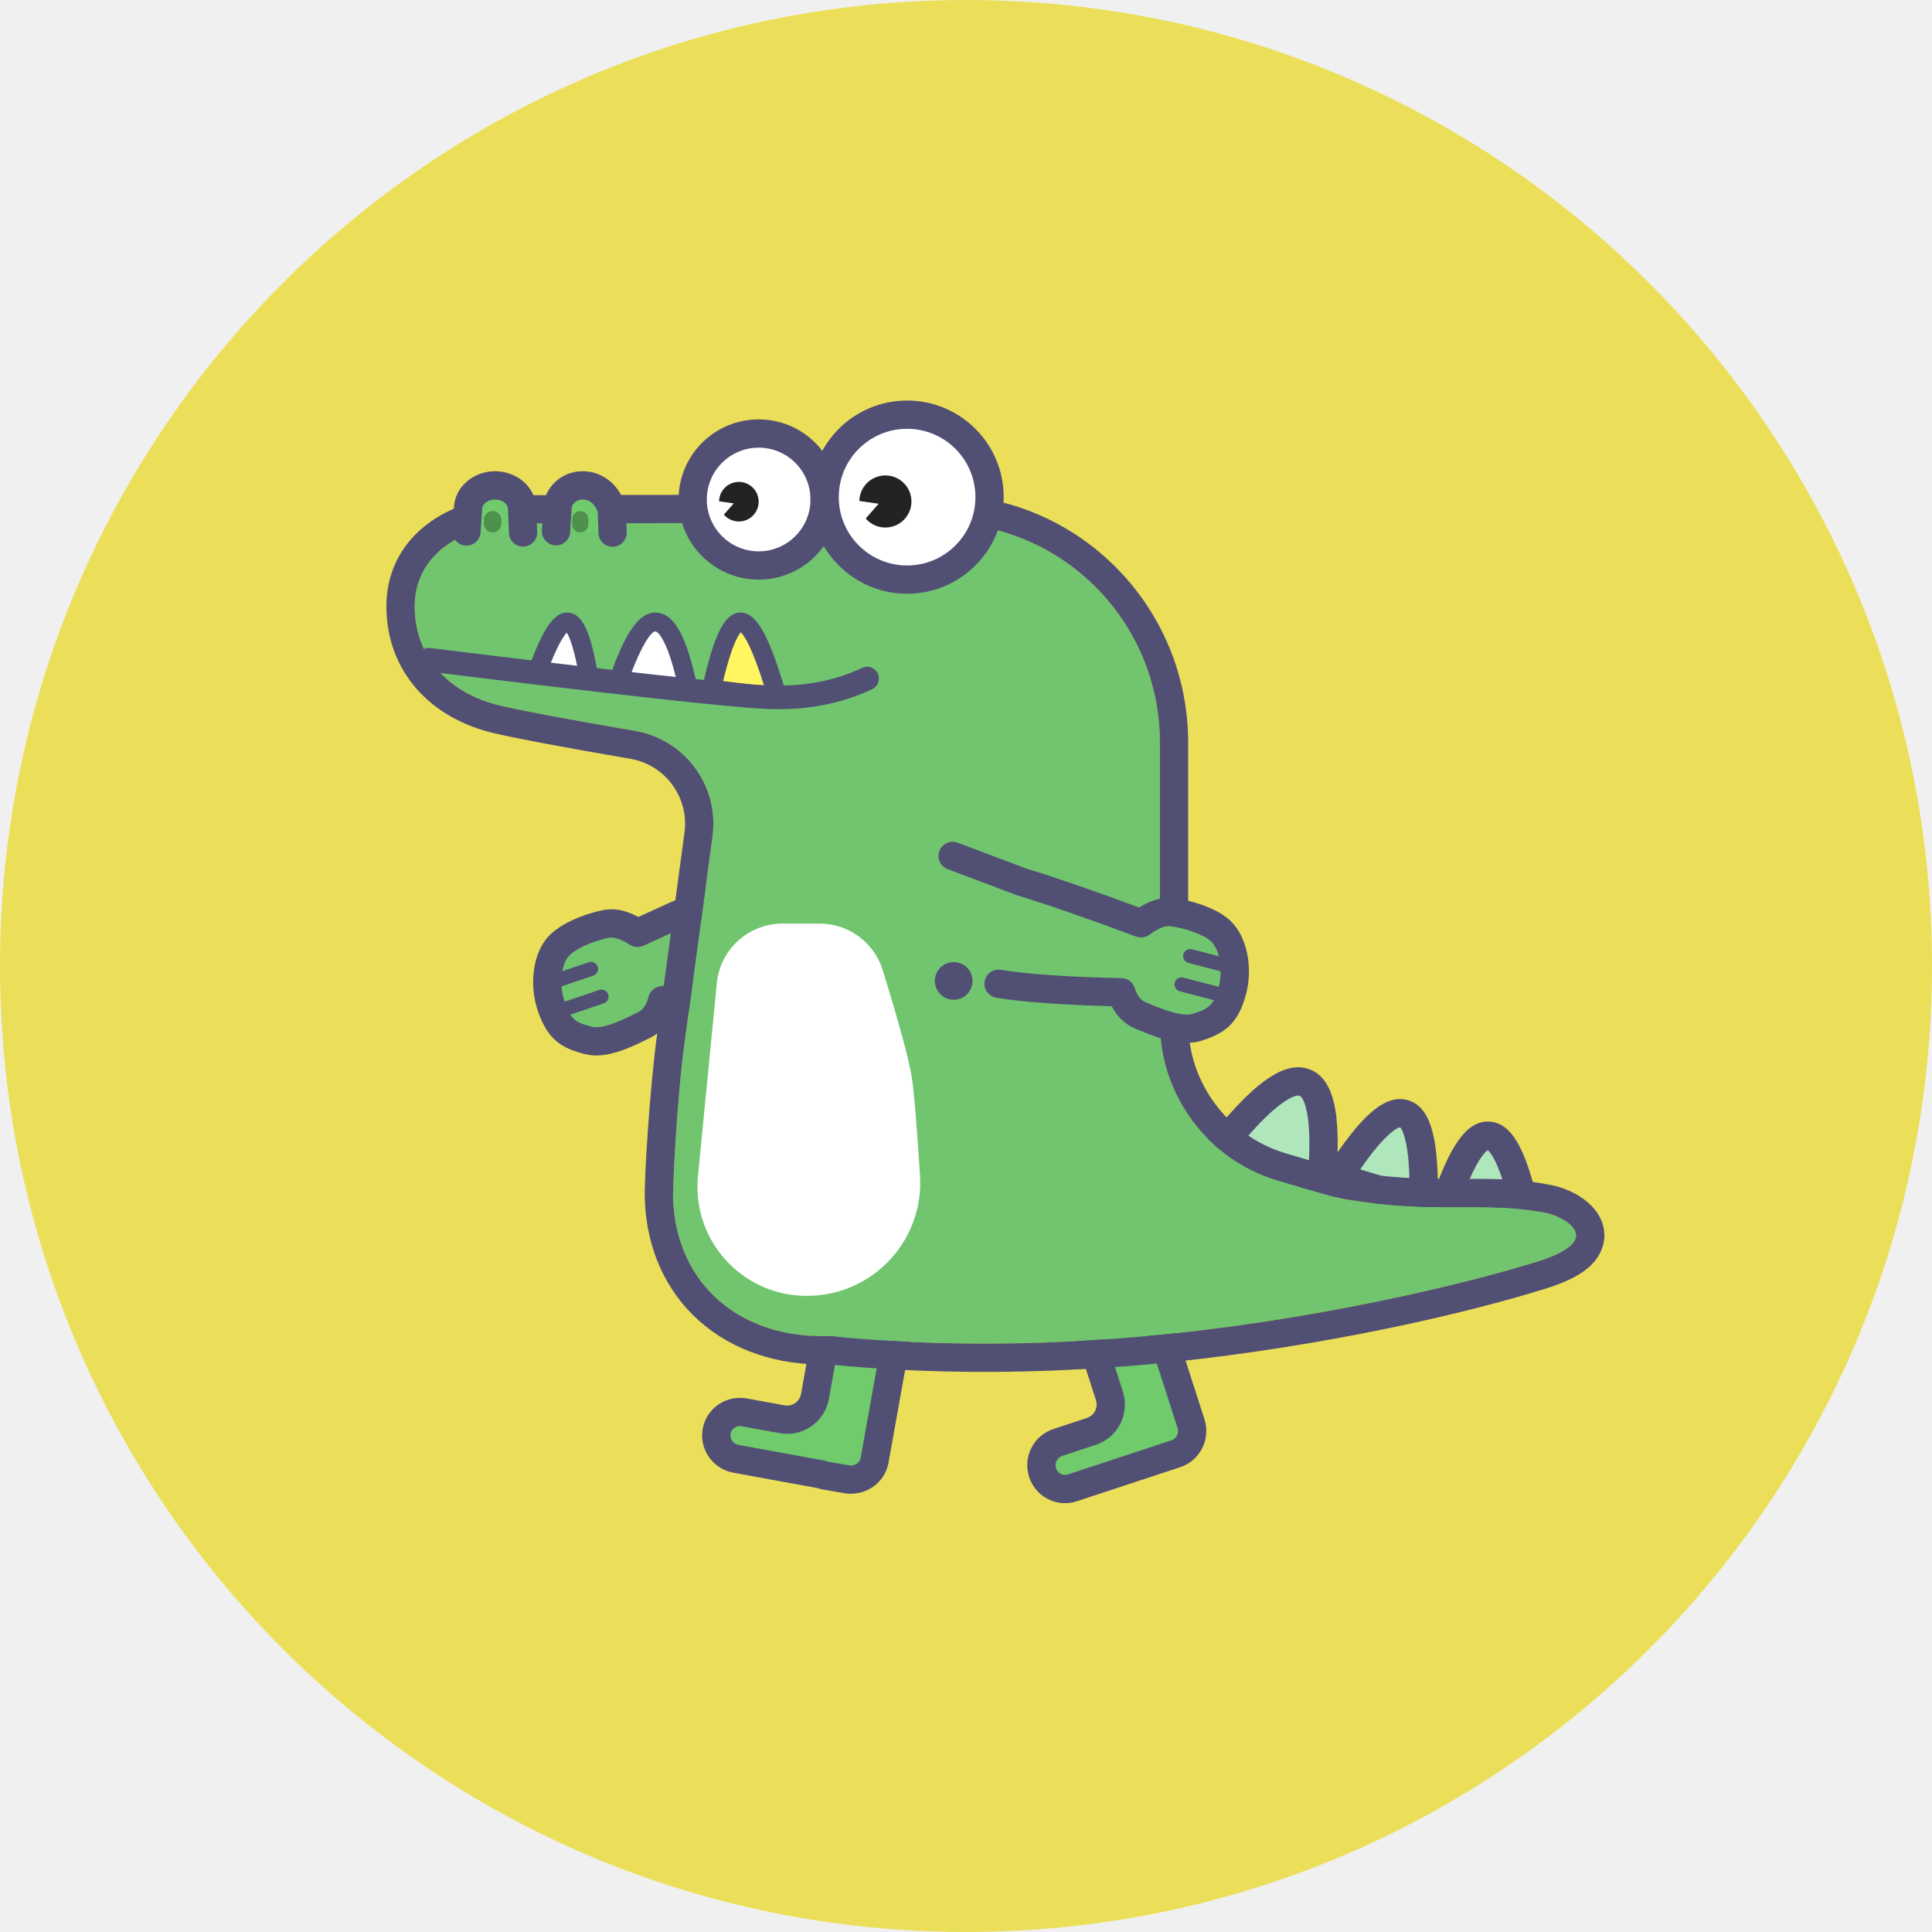
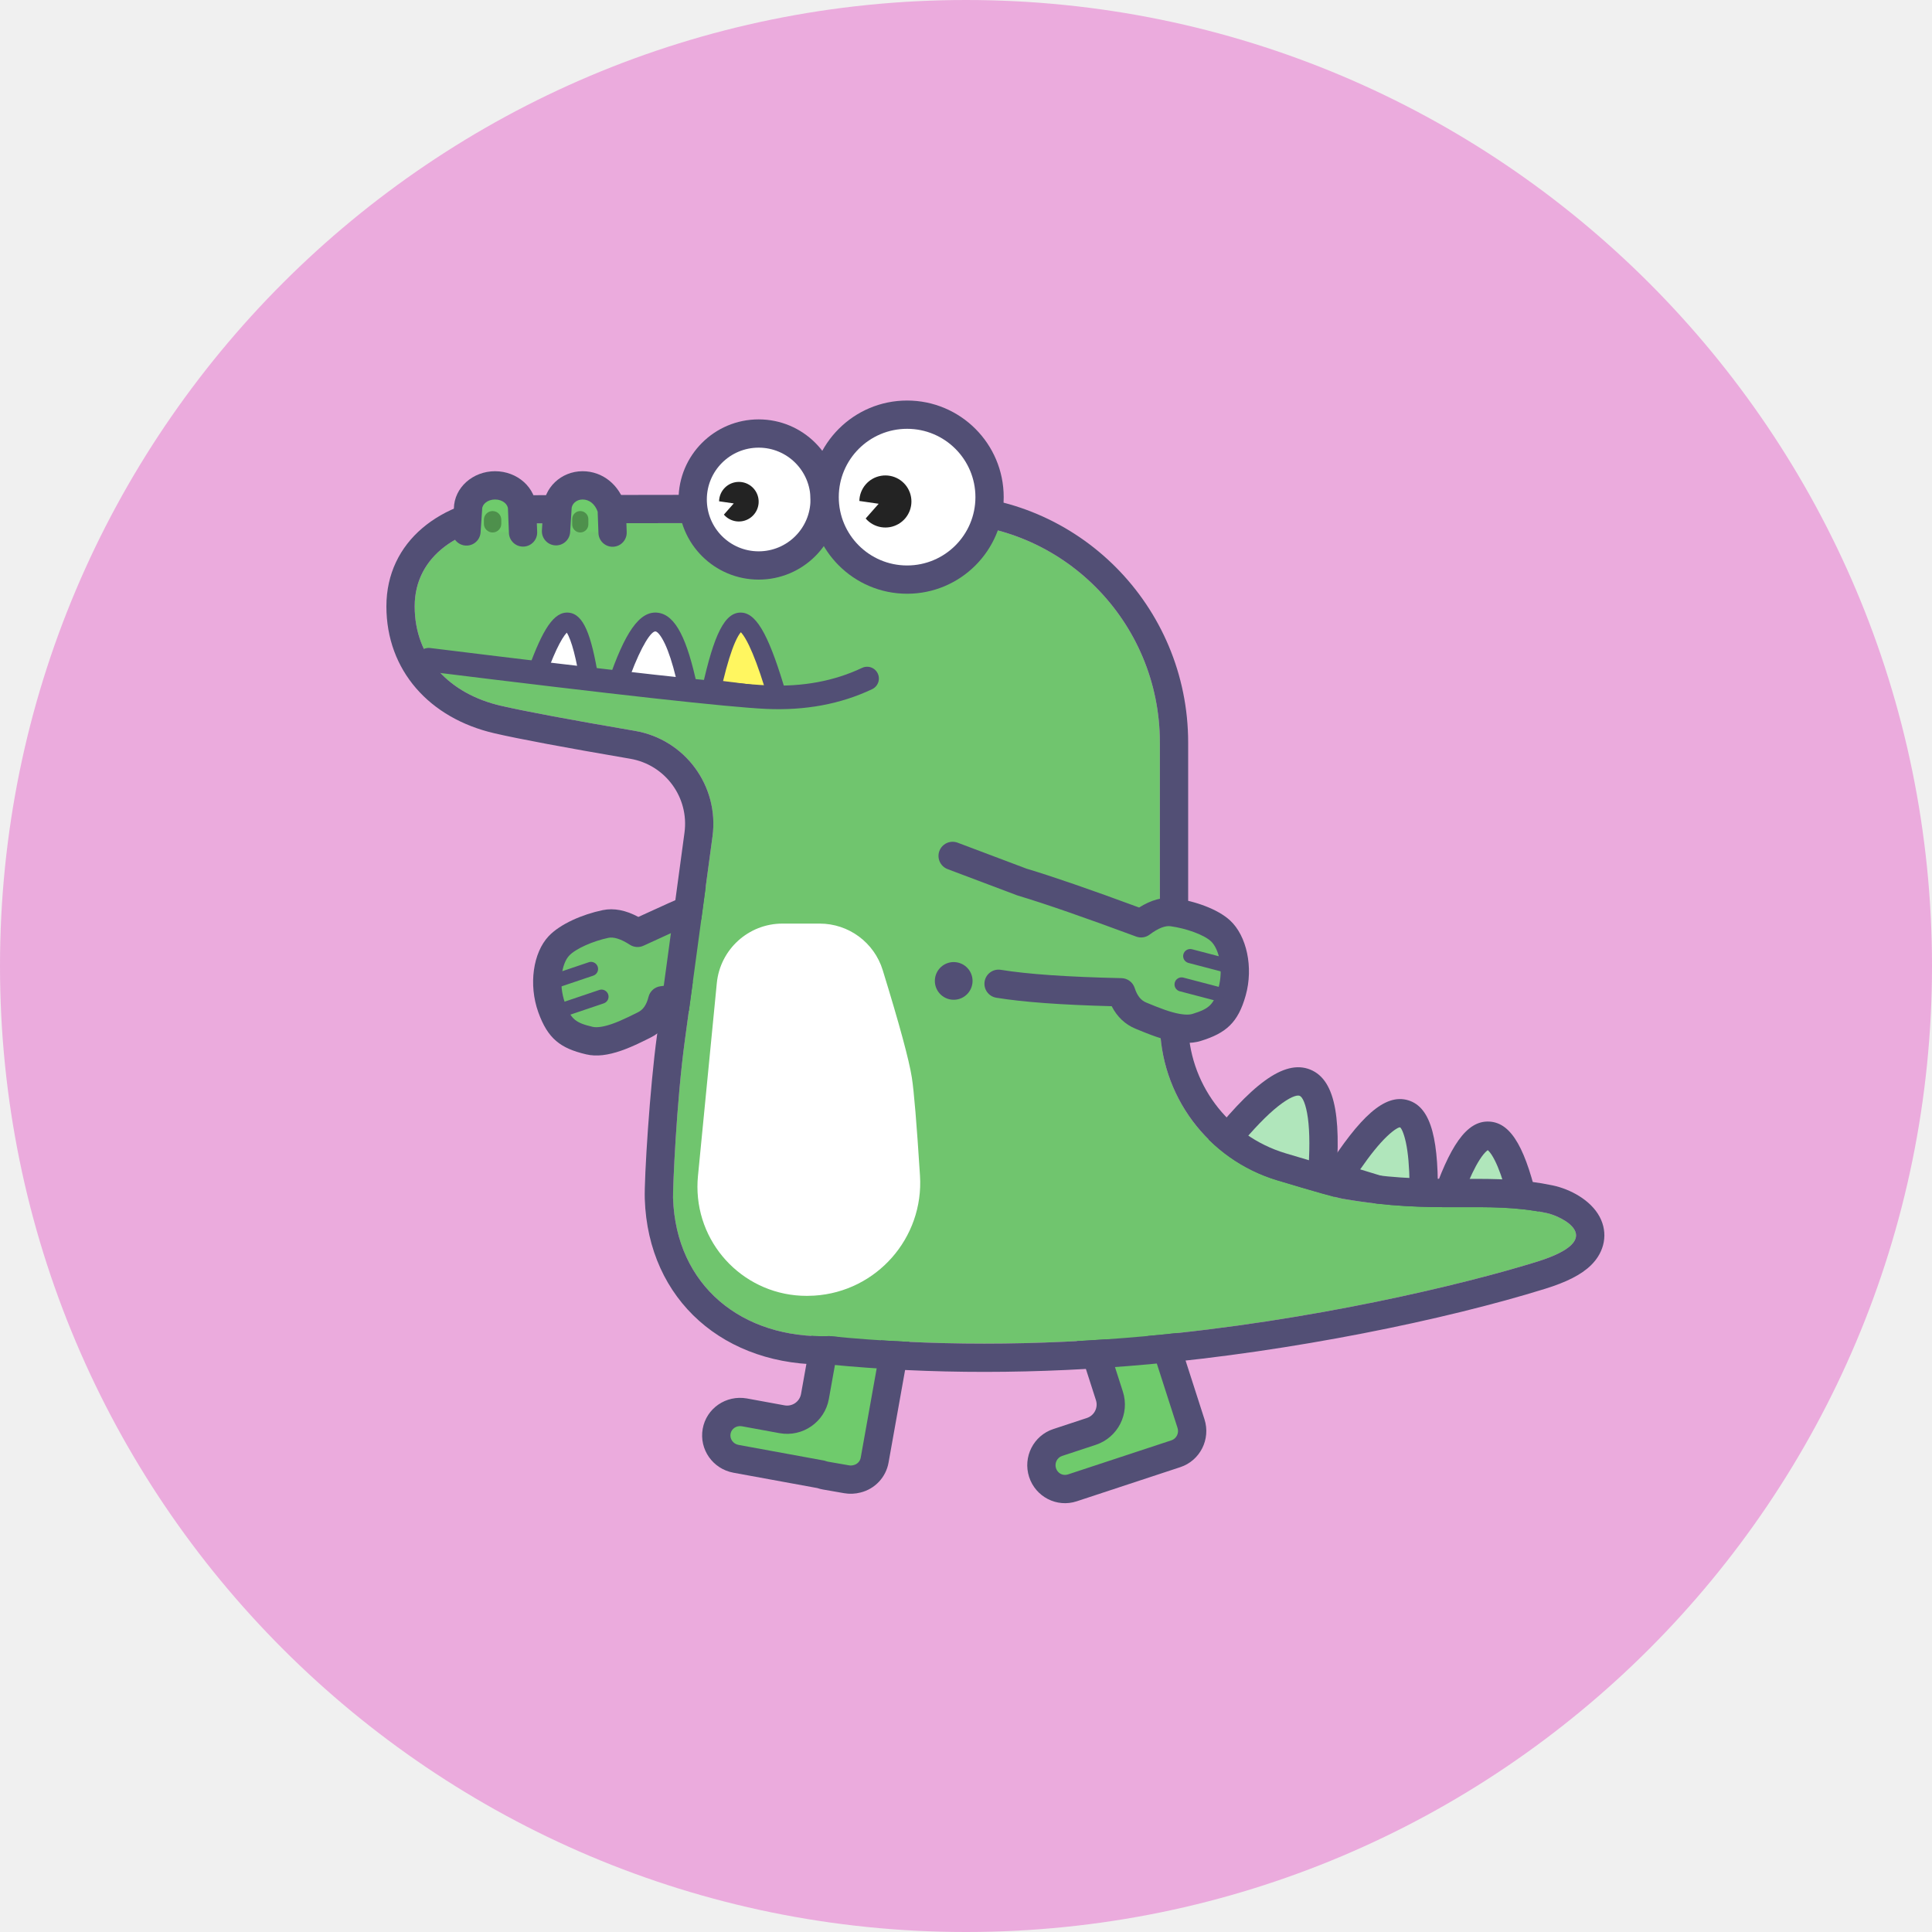
<svg xmlns="http://www.w3.org/2000/svg" width="800px" height="800px" viewBox="0 0 1024 1024" class="icon" version="1.1">
-   <circle cx="512" cy="512" r="512" fill="rgb(235, 223, 90)" />
+   <circle cx="512" cy="512" r="512" fill="rgb(235, 171, 221)" />
  <path d="M474.339 713.673c1.236-6.908-3.442-13.497-10.447-14.718l-11.162-1.941c-7.006-1.219-13.684 3.394-14.92 10.307l-5.864 32.805a14.983 14.983 0 0 1-17.388 12.118l-0.06-0.01-20.005-3.664c-6.943-1.204-13.459 3.292-14.666 10.038-1.219 6.816 3.362 13.332 10.262 14.596l45.036 8.242c0.762 0.29 1.563 0.512 2.398 0.657l11.162 1.941a12.982 12.982 0 0 0 5.545-0.23c4.668-1.149 8.449-4.905 9.341-9.88 0.012-0.09 3.604-20.178 10.769-60.261z" fill="#6FCB6C" />
  <path d="M388.738 780.57c-10.939-2.003-18.237-12.383-16.289-23.282 1.938-10.852 12.365-18.005 23.39-16.087l20.005 3.666a7.503 7.503 0 0 0 8.724-6.057l5.864-32.808c1.966-10.992 12.533-18.29 23.579-16.369l11.162 1.941c11.074 1.926 18.509 12.4 16.539 23.415l-10.769 60.259a19.913 19.913 0 0 1-14.813 15.807 20.458 20.458 0 0 1-8.734 0.365l-11.162-1.941a20.53 20.53 0 0 1-3.057-0.777l-44.439-8.132z m73.87-74.233l-11.162-1.938c-2.965-0.514-5.754 1.411-6.261 4.241l-5.864 32.808a22.473 22.473 0 0 1-26.082 18.17l-20.03-3.666c-2.895-0.505-5.527 1.304-6.004 3.969-0.49 2.74 1.371 5.385 4.236 5.907l45.705 8.369 0.637 0.242c0.325 0.122 0.669 0.217 1.026 0.275l11.162 1.941c0.804 0.145 1.598 0.105 2.473-0.122 1.938-0.477 3.412-2.008 3.751-3.914l10.772-60.264c0.497-2.797-1.424-5.505-4.358-6.017z" fill="#524F75" />
  <path d="M612.335 695.713c-2.173-6.751-9.348-10.445-16.032-8.252l-10.647 3.494c-6.681 2.193-10.34 9.438-8.17 16.187l10.522 32.706a14.988 14.988 0 0 1-9.576 18.824l-17.825 5.877c-6.579 2.168-10.17 9.306-8.035 15.952 2.145 6.646 9.211 10.265 15.77 8.102l54.884-18.092c6.579-2.168 10.17-9.306 8.035-15.952-0.022-0.085-6.334-19.701-18.927-58.845z" fill="#6FCB6C" />
  <path d="M638.399 752.263c3.389 10.552-2.323 21.901-12.825 25.363l-54.881 18.09c-10.53 3.474-21.829-2.333-25.25-12.925-3.392-10.555 2.323-21.906 12.82-25.358l17.828-5.879a7.498 7.498 0 0 0 4.788-9.413l-10.522-32.708c-3.429-10.66 2.35-22.121 12.96-25.602l10.65-3.494c10.645-3.489 22.058 2.385 25.503 13.075l18.932 58.853z m-39.761-57.681l-10.65 3.492c-2.755 0.904-4.286 3.939-3.374 6.778l10.522 32.706c3.789 11.761-2.632 24.366-14.358 28.235l-17.83 5.879c-2.652 0.877-4.123 3.799-3.249 6.529 0.877 2.705 3.694 4.151 6.296 3.289l54.884-18.09c2.652-0.877 4.126-3.801 3.249-6.534l-18.937-58.853c-0.894-2.812-3.831-4.326-6.554-3.432z" fill="#524F75" />
  <path d="M477.326 500.246c-31.944 9.83-55.938 16.646-71.992 20.445-16.044 3.806-34.159 6.961-54.342 9.478-1.583 6.379-4.783 10.745-9.586 13.1-7.203 3.532-20.025 10.39-29.027 8.267-9.009-2.118-15.35-4.491-20.028-17.588-4.68-13.092-1.683-26.679 3.871-32.581 5.557-5.902 17.343-10.085 24.703-11.629 4.908-1.026 10.575 0.542 17.001 4.71 24.409-11.346 43.298-19.491 56.67-24.431 13.372-4.94 37.184-12.578 71.445-22.908" fill="#70C56E" />
  <path d="M344.713 549.995c-0.325 0.155-0.664 0.325-1.136 0.559l-1.254 0.619c-1.079 0.529-1.923 0.947-2.782 1.356-3.789 1.823-7.043 3.219-10.3 4.346-6.928 2.398-13.03 3.259-18.577 1.951-13.622-3.207-20.34-8.292-25.368-22.361-5.232-14.641-2.72-31.544 5.472-40.241 6.102-6.479 17.833-11.559 28.617-13.822 6.012-1.261 12.345 0.042 18.959 3.586 22.858-10.562 40.723-18.225 53.648-23.003 13.559-5.005 37.486-12.675 71.882-23.047a7.493 7.493 0 1 1 4.328 14.348c-34.122 10.29-57.824 17.89-71.011 22.76-13.145 4.858-31.869 12.927-56.108 24.199a7.5 7.5 0 0 1-7.235-0.507c-4.91-3.184-8.682-4.228-11.386-3.664-8.06 1.688-17.243 5.669-20.785 9.428-4.076 4.331-5.707 15.298-2.265 24.926 3.144 8.791 5.649 10.69 14.691 12.815 2.228 0.524 5.749 0.025 10.24-1.524 2.627-0.909 5.397-2.098 8.716-3.696a656.559 656.559 0 0 0 5.055-2.485c2.692-1.319 4.533-3.831 5.615-8.182a7.498 7.498 0 0 1 6.344-5.625c19.923-2.485 37.771-5.6 53.548-9.331 15.85-3.759 39.711-10.537 71.515-20.323a7.493 7.493 0 0 1 4.406 14.324c-32.089 9.875-56.225 16.729-72.469 20.577-15.068 3.572-31.879 6.574-50.451 9.021-2.473 5.884-6.461 10.317-11.911 12.992z" fill="#524F75" />
  <path d="M293.209 516.376l18.762-6.334a3.746 3.746 0 1 1 2.398 7.096l-18.762 6.336a3.746 3.746 0 1 1-2.398-7.098zM298.941 531.006l18.764-6.336a3.746 3.746 0 0 1 2.403 7.093l-18.764 6.341a3.751 3.751 0 0 1-4.75-2.35 3.744 3.744 0 0 1 2.348-4.748z" fill="#524F75" />
  <path d="M691.232 573.682c9.323 3.582 12.385 23.482 9.181 59.707L644.456 611.902c21.856-29.059 37.451-41.799 46.777-38.22z" fill="#B0E6BB" />
  <path d="M693.213 592.631c-1.029-7.583-2.872-11.232-4.366-11.833-1.491-0.602-5.35 0.742-11.356 5.48-5.897 4.648-12.96 11.926-21.122 21.801l36.891 14.908c0.992-12.773 0.964-22.915-0.047-30.355z m1.249-25.727c14.001 5.662 17.013 27.76 12.783 67.594a7.493 7.493 0 0 1-10.255 6.156l-55.576-22.453a7.49 7.49 0 0 1-3.102-11.551c24.633-31.597 42.146-45.406 56.15-39.746z" fill="#524F75" />
  <path d="M743.164 590.054c7.67 1.918 11.918 17.56 12.748 46.939l-46.045-11.481c14.526-25.55 25.62-37.371 33.297-35.458z" fill="#B0E6BB" />
  <path d="M745.155 605.556c-1.199-5.542-2.62-7.887-3.112-8.04-0.487-0.152-2.98 0.999-7.068 4.925-4.019 3.854-8.719 9.646-14.044 17.348l26.167 8c-0.115-9.363-0.767-16.794-1.943-22.233z m1.269-22.371c12.51 3.824 16.384 21.744 15.58 54.889a7.5 7.5 0 0 1-9.683 6.986l-45.383-13.876a7.493 7.493 0 0 1-4.118-11.202c17.868-27.928 31.102-40.615 43.605-36.797z" fill="#524F75" />
  <path d="M789.614 601.98c7.048 0.619 13.01 13.679 17.883 39.177l-42.301-3.701c9.228-24.264 17.368-36.09 24.419-35.475z" fill="#B0E6BB" />
  <path d="M788.19 609.869c-1.114 0.884-2.49 2.518-4.006 4.898-2.478 3.891-5.127 9.413-7.892 16.519l22.198 1.164c-2.008-7.358-4.061-13.127-6.124-17.253-1.259-2.523-2.453-4.293-3.474-5.287a5.362 5.362 0 0 0-0.332-0.305 5.929 5.929 0 0 0-0.37 0.265z m1.156-15.41c12.198 0.639 19.571 15.4 26.159 44.342 1.099 4.845-2.74 9.408-7.697 9.146l-42.406-2.225a7.5 7.5 0 0 1-6.703-9.9c9.583-28.093 18.459-42.004 30.648-41.362z" fill="#524F75" />
  <path d="M439.678 708.171c-46.34 1.571-81.403-26.567-82.961-73.181-0.15-4.456 1.706-50.581 6.366-84.343 2.443-17.693 7.295-53.483 14.558-107.355 3.594-26.654-14.563-51.367-41.072-55.908-34.569-5.919-58.273-10.36-71.113-13.322C238.367 367.811 219.785 348.752 219.785 321.386c0-27.428 24.756-42.094 51.962-43.935 83.486-0.247 126.299-0.247 128.44 0l98.908-0.222c63.885 0 115.67 52.094 115.67 116.356v148.298c0 38.577 25.288 72.594 62.234 83.708 19.701 5.927 31.264 9.189 34.689 9.78 49.966 8.634 75.521 0.727 108.167 7.58 7.727 1.618 33.397 13.789-5.352 25.83-38.158 11.853-119.136 31.434-206.918 39.389-58.525 5.302-114.488 5.302-167.906 0z" fill="#70C56E" />
  <path d="M439.678 708.171c53.415 5.302 109.381 5.302 167.906 0 87.779-7.957 168.755-27.536 206.918-39.389 38.75-12.036 13.072-24.206 5.352-25.83-32.638-6.853-58.201 1.054-108.167-7.58-3.424-0.592-14.988-3.854-34.689-9.78-36.946-11.109-62.234-45.126-62.234-83.708v-148.298c0-64.262-51.784-116.356-115.67-116.356l-98.911 0.222c-2.14-0.247-44.956-0.247-128.44 0C244.541 279.29 219.785 293.955 219.785 321.386c0 27.366 18.587 46.425 45.675 52.676 12.84 2.962 36.544 7.403 71.113 13.322 26.509 4.538 44.666 29.254 41.072 55.908-7.263 53.875-12.116 89.662-14.558 107.355-4.66 33.762-6.516 79.882-6.366 84.343 1.558 46.614 36.619 74.752 82.956 73.181z m-97.934-72.684c-0.362-10.814 2.695-59.337 6.499-86.888 2.44-17.673 7.29-53.448 14.553-107.308 2.515-18.659-10.195-35.957-28.752-39.134-34.838-5.967-58.75-10.447-71.955-13.492C227.573 380.698 204.8 355.276 204.8 321.386c0-34.474 28.66-56.365 65.936-58.885 81.888-0.272 120.65-0.295 129.416-0.027l98.943-0.23c72.177 0 130.655 58.823 130.655 131.342v148.298a72.437 72.437 0 0 0 51.565 69.36c18.819 5.662 30.395 8.921 32.925 9.361 20.787 3.591 34.464 4.318 60.816 4.228 12.318-0.042 17.545 0.02 24.356 0.415 8.272 0.477 15.87 1.426 23.525 3.035 9.373 1.971 20.168 7.79 24.886 16.606 4.638 8.677 2.77 18.534-4.566 25.712-5.175 5.065-13.092 9.001-24.306 12.485-53.293 16.556-134.254 33.143-210.01 40.011-59.087 5.355-115.68 5.385-169.769 0.08-54.931 1.414-95.629-33.844-97.427-87.689z" fill="#524F75" />
  <path d="M414.727 489.522h19.721a34.963 34.963 0 0 1 33.412 24.666c8.814 28.592 13.954 47.541 15.422 56.842 1.141 7.225 2.585 24.576 4.331 52.059 2.1 33.04-22.98 61.525-56.02 63.623a60.316 60.316 0 0 1-3.801 0.122h-0.297c-31.944 0-57.839-25.895-57.839-57.839 0-1.878 0.092-3.756 0.272-5.625l9.995-102.275c1.751-17.918 16.811-31.574 34.804-31.574z" fill="#FFFFFF" />
  <path d="M294.712 281.575l0.737-11.714c-0.002-6.966 5.964-12.613 13.317-12.613 7.355 0 13.235 5.075 15.46 12.613L324.683 282.224" fill="#6FCB6C" />
  <path d="M317.19 282.499a7.493 7.493 0 1 0 14.975-0.549l-0.487-13.305-0.267-0.904c-3.162-10.722-11.928-17.985-22.645-17.985-11.314 0-20.662 8.769-20.81 19.841l-0.727 11.506a7.493 7.493 0 0 0 14.958 0.942l0.737-11.711 0.015-0.472c0-2.732 2.523-5.12 5.827-5.12 3.529 0 6.534 2.315 8.01 6.436l0.415 11.321z" fill="#524F75" />
  <path d="M307.557 270.873c2.365 0 4.281 1.918 4.281 4.281v2.79a4.281 4.281 0 0 1-8.562 0v-2.79a4.276 4.276 0 0 1 4.281-4.281z" fill="#4E904C" />
  <path d="M247.259 281.575l0.794-11.714c-0.002-6.966 6.421-12.613 14.343-12.613s14.343 5.647 14.343 12.613L277.229 282.224" fill="#6FCB6C" />
  <path d="M262.396 249.756c-11.761 0-21.671 8.627-21.836 19.821l-0.779 11.491a7.493 7.493 0 1 0 14.95 1.014l0.794-11.714 0.017-0.507c0-2.597 2.867-5.12 6.853-5.12 3.984 0 6.851 2.523 6.851 5.12l0.005 0.295 0.49 12.363a7.49 7.49 0 0 0 7.782 7.19 7.49 7.49 0 0 0 7.19-7.782l-0.482-12.233c-0.097-11.252-10.033-19.938-21.836-19.938z" fill="#524F75" />
  <path d="M261.09 270.873c2.548 0 4.61 2.065 4.61 4.61v2.133a4.61 4.61 0 0 1-9.221-0.002v-2.13a4.608 4.608 0 0 1 4.61-4.61z" fill="#4E904C" />
  <path d="M402.107 264.741m-34.966 0a34.966 34.966 0 1 0 69.932 0 34.966 34.966 0 1 0-69.932 0Z" fill="#FFFFFF" />
  <path d="M402.107 307.2C378.655 307.2 359.649 288.191 359.649 264.741S378.655 222.283 402.107 222.283s42.459 19.009 42.459 42.459-19.011 42.459-42.459 42.459z m0-14.985c15.173 0 27.473-12.3 27.473-27.473S417.28 237.268 402.107 237.268 374.634 249.569 374.634 264.741s12.295 27.473 27.473 27.473z" fill="#524F75" />
  <path d="M383.675 272.764a10.49 10.49 0 1 0 7.942-17.346 10.49 10.49 0 0 0-10.49 10.277l7.777 1.129-5.23 5.939z" fill="#232323" />
  <path d="M480.78 263.493m-43.707 0a43.707 43.707 0 1 0 87.415 0 43.707 43.707 0 1 0-87.415 0Z" fill="#FFFFFF" />
  <path d="M480.78 314.693C452.503 314.693 429.58 291.77 429.58 263.493S452.503 212.293 480.78 212.293 531.98 235.215 531.98 263.493 509.053 314.693 480.78 314.693z m0-14.985C500.778 299.707 516.995 283.493 516.995 263.493S500.778 227.278 480.78 227.278 444.566 243.492 444.566 263.493 460.778 299.707 480.78 299.707z" fill="#524F75" />
  <path d="M458.827 274.814a13.802 13.802 0 1 0-3.352-9.296l10.233 1.489-6.881 7.807z" fill="#232323" />
  <path d="M392.894 329.688c5.118 0.412 11.519 13.729 19.204 39.951l-34.966-4.423c5.382-24.096 10.637-35.94 15.762-35.528z" fill="#FFF660" />
  <path d="M389.674 340.288c-2.078 4.68-4.231 11.589-6.429 20.667l21.836 2.762c-2.91-9.271-5.602-16.471-8.052-21.569-1.436-2.985-2.752-5.17-3.886-6.521a8.454 8.454 0 0 0-0.48-0.529c-0.867 0.987-1.898 2.727-2.99 5.19z m27.213 27.948a4.995 4.995 0 0 1-5.42 6.361l-34.966-4.423a4.995 4.995 0 0 1-4.248-6.044c6.132-27.428 11.778-40.161 21.037-39.417 8.469 0.677 15.068 14.403 23.597 43.522z" fill="#524F75" />
  <path d="M348.125 329.723c6.216 0.824 11.724 12.465 16.519 34.921l-37.463-2.193c7.745-22.645 14.726-33.555 20.945-32.728z" fill="#FFFFFF" />
  <path d="M352.403 341.207c-2.1-4.441-3.946-6.401-4.935-6.534-2.24-0.297-7.39 7.333-13.337 23.18l24.164 1.414c-1.888-7.737-3.864-13.769-5.892-18.06z m-3.624-16.436c9.391 1.246 15.465 14.091 20.747 38.832a4.995 4.995 0 0 1-5.177 6.029l-37.463-2.193a4.995 4.995 0 0 1-4.436-6.604c8.629-25.22 16.409-37.381 26.329-36.065z" fill="#524F75" />
  <path d="M300.956 329.693c4.226 0.427 7.972 10.412 11.239 29.956l-27.473-3.372c6.599-18.15 12.011-27.011 16.234-26.584z" fill="#FFFFFF" />
  <path d="M297.989 338.622c-1.906 3.119-4.031 7.62-6.349 13.472l14.426 1.771c-1.226-6.241-2.503-11.122-3.811-14.608-0.649-1.733-1.286-3.057-1.858-3.944-0.684 0.724-1.504 1.831-2.408 3.309z m3.472-13.899c7.845 0.792 11.906 11.624 15.66 34.102a4.995 4.995 0 0 1-5.535 5.782l-27.473-3.374a4.995 4.995 0 0 1-4.086-6.663c7.61-20.935 13.542-30.643 21.434-29.846z" fill="#524F75" />
  <path d="M226.506 355.855c99.91 12.36 159.637 18.974 179.58 19.878 20.692 0.937 39.431-2.533 56.133-10.44a6.244 6.244 0 1 0-5.345-11.286c-14.793 7.006-31.507 10.098-50.223 9.251-19.466-0.884-79.135-7.493-178.611-19.796a6.244 6.244 0 1 0-1.534 12.393z" fill="#524F75" />
  <path d="M529.263 521.416c14.488 2.379 36.156 3.883 65.004 4.513 2.024 6.252 5.517 10.38 10.472 12.398 7.43 3.016 20.703 8.963 29.537 6.222 8.829-2.742 14.996-5.557 18.751-18.944 3.755-13.387-0.182-26.735-6.136-32.232-5.951-5.497-18-8.848-25.45-9.872-4.966-0.683-10.51 1.28-16.633 5.884-27.607-10.246-48.673-17.542-63.178-21.896L504.994 453.679" fill="#70C56E" />
  <path d="M601.915 545.263l1.171 0.477 1.292 0.532c1.116 0.459 1.982 0.811 2.873 1.163 3.911 1.548 7.249 2.721 10.579 3.615 7.079 1.908 13.223 2.338 18.665 0.651 13.366-4.152 19.713-9.691 23.745-24.078 4.2-14.971 0.515-31.658-8.266-39.76-6.536-6.036-18.595-10.288-29.514-11.79-6.097-0.839-12.335 0.912-18.703 4.928-25.809-9.529-45.706-16.399-59.734-20.615L507.636 446.67a7.493 7.493 0 1 0-5.285 14.022l36.632 13.812 0.494 0.165c14.322 4.295 35.253 11.547 62.726 21.739a7.483 7.483 0 0 0 7.112-1.038c4.676-3.519 8.368-4.824 11.104-4.447 8.155 1.121 17.592 4.45 21.389 7.954 4.371 4.034 6.761 14.865 4.006 24.705-2.522 8.99-4.888 11.056-13.765 13.811-2.186 0.679-5.735 0.43-10.323-0.808-2.685-0.725-5.531-1.721-8.947-3.076-1.299-0.521-5.66-2.309-5.22-2.126-2.775-1.126-4.788-3.51-6.17-7.765a7.493 7.493 0 0 0-6.962-5.18c-28.526-0.619-49.887-2.103-63.95-4.415a7.493 7.493 0 0 0-2.429 14.789c14.062 2.307 34.415 3.798 61.17 4.496 2.872 5.607 7.125 9.69 12.696 11.956z" fill="#524F75" />
  <path d="M505.484 519.91m-9.893-1.39a9.99 9.99 0 1 0 19.786 2.781 9.99 9.99 0 1 0-19.786-2.781Z" fill="#524F75" />
  <path d="M650.95 508.131l-19.16-5.011a3.746 3.746 0 0 0-1.899 7.249l19.157 5.01a3.749 3.749 0 0 0 1.901-7.249zM646.252 523.131l-19.16-5.013a3.749 3.749 0 0 0-1.899 7.249l19.157 5.013a3.754 3.754 0 0 0 4.574-2.681 3.736 3.736 0 0 0-2.672-4.567z" fill="#524F75" />
</svg>
